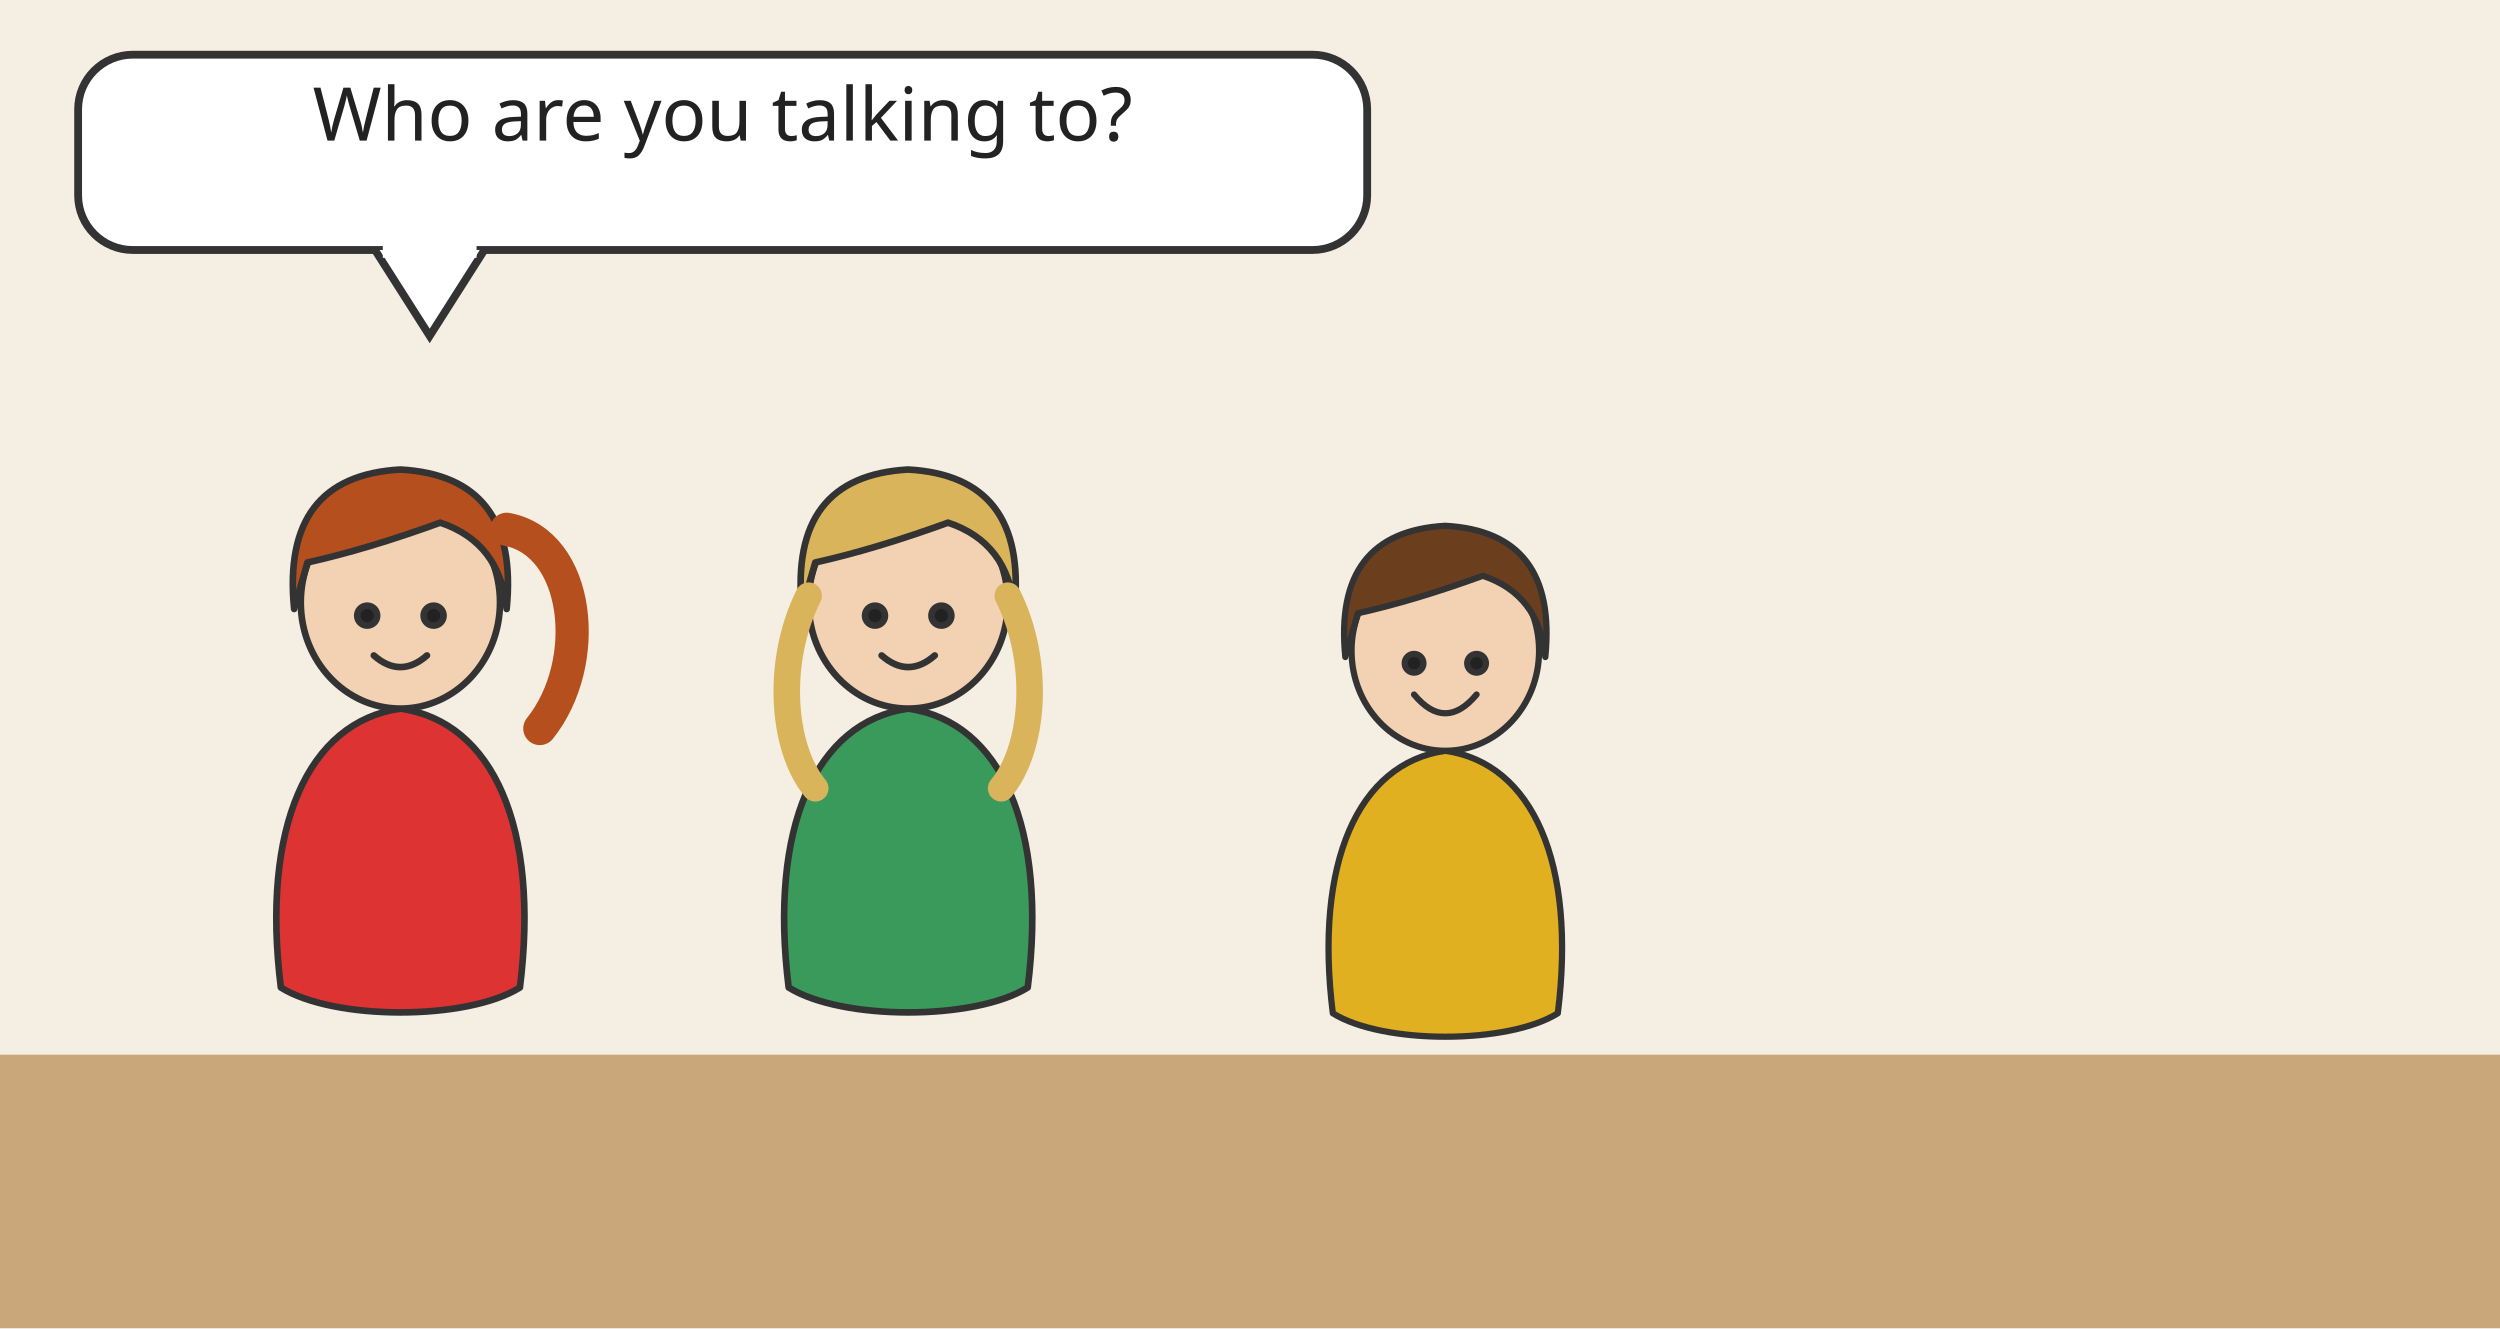
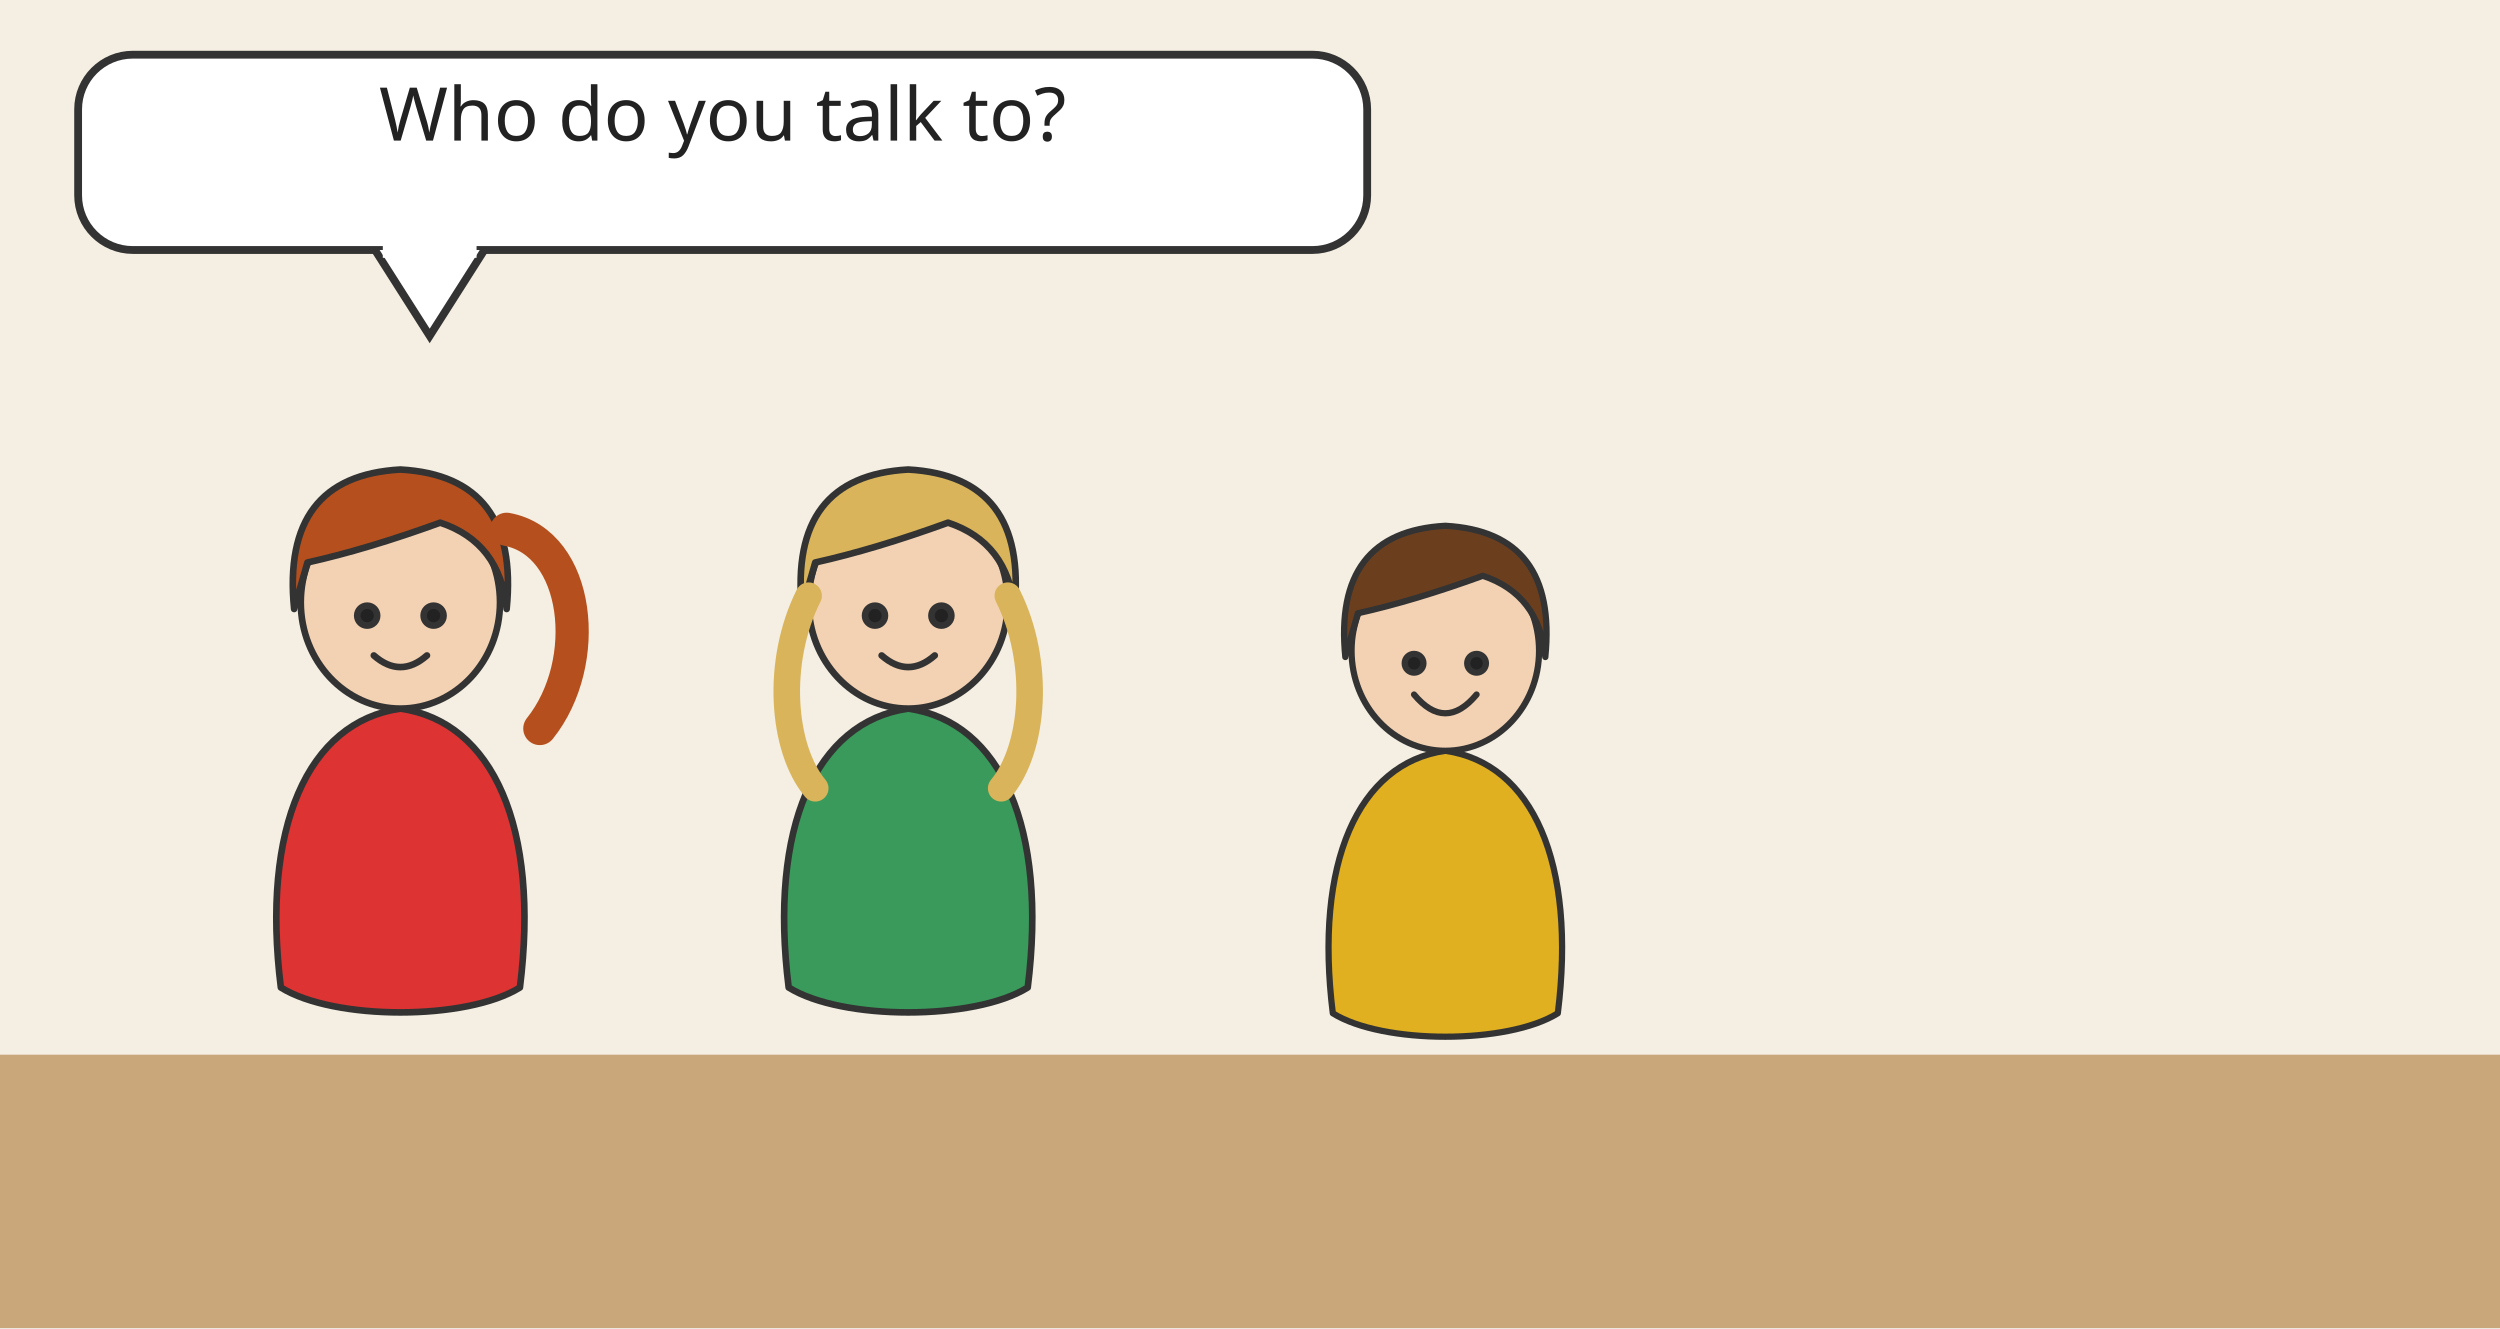
<svg xmlns="http://www.w3.org/2000/svg" viewBox="0 0 640 340" role="img">
  <defs>
    <g id="sophie" stroke="#333" stroke-width="2" stroke-linejoin="round" stroke-linecap="round">
      <path d="M14 168 C8 120 22 88 50 84 C78 88 92 120 86 168 C70 178 30 178 14 168 Z" fill="#3a9a5b" />
      <ellipse cx="50" cy="52" rx="30" ry="32" fill="#f3d2b3" />
      <path d="M18 54 Q14 14 50 12 Q86 14 82 54 Q80 34 62 28 Q40 36 22 40 Z" fill="#d9b45a" />
      <path d="M20 50 C10 70 12 96 22 108" fill="none" stroke="#d9b45a" stroke-width="8" />
      <path d="M80 50 C90 70 88 96 78 108" fill="none" stroke="#d9b45a" stroke-width="8" />
      <circle cx="40" cy="56" r="3" fill="#222" />
      <circle cx="60" cy="56" r="3" fill="#222" />
      <path d="M42 68 Q50 75 58 68" fill="none" />
    </g>
    <g id="ellie" stroke="#333" stroke-width="2" stroke-linejoin="round" stroke-linecap="round">
      <path d="M14 168 C8 120 22 88 50 84 C78 88 92 120 86 168 C70 178 30 178 14 168 Z" fill="#d33" />
      <ellipse cx="50" cy="52" rx="30" ry="32" fill="#f3d2b3" />
      <path d="M18 54 Q14 14 50 12 Q86 14 82 54 Q80 34 62 28 Q40 36 22 40 Z" fill="#b5501e" />
      <path d="M82 30 C104 34 108 70 92 90" fill="none" stroke="#b5501e" stroke-width="10" />
      <circle cx="40" cy="56" r="3" fill="#222" />
      <circle cx="60" cy="56" r="3" fill="#222" />
      <path d="M42 68 Q50 75 58 68" fill="none" />
    </g>
    <g id="peter" stroke="#333" stroke-width="2" stroke-linejoin="round" stroke-linecap="round">
      <path d="M14 168 C8 120 22 88 50 84 C78 88 92 120 86 168 C70 178 30 178 14 168 Z" fill="#e0b020" />
      <ellipse cx="50" cy="52" rx="30" ry="32" fill="#f3d2b3" />
      <path d="M18 54 Q14 14 50 12 Q86 14 82 54 Q80 34 62 28 Q40 36 22 40 Z" fill="#6b3f1e" />
      <circle cx="40" cy="56" r="3" fill="#222" />
      <circle cx="60" cy="56" r="3" fill="#222" />
      <path d="M40 66 Q50 78 60 66" fill="none" />
    </g>
    <g id="amir" stroke="#333" stroke-width="2" stroke-linejoin="round" stroke-linecap="round">
      <path d="M14 168 C8 120 22 88 50 84 C78 88 92 120 86 168 C70 178 30 178 14 168 Z" fill="#3a6fd8" />
      <ellipse cx="50" cy="54" rx="30" ry="32" fill="#c68f62" />
      <path d="M18 54 Q10 22 30 14 Q40 6 52 12 Q72 6 82 22 Q92 40 82 54 Q80 34 62 28 Q40 34 22 42 Z" fill="#222" />
      <circle cx="39" cy="57" r="8" fill="none" />
      <circle cx="61" cy="57" r="8" fill="none" />
      <path d="M47 57 L53 57" fill="none" />
      <circle cx="39" cy="57" r="2.5" fill="#222" />
      <circle cx="61" cy="57" r="2.5" fill="#222" />
      <path d="M42 70 Q50 77 58 70" fill="none" />
    </g>
    <g id="hill" stroke="#333" stroke-width="2" stroke-linejoin="round" stroke-linecap="round">
      <path d="M10 168 C4 120 20 88 50 84 C80 88 96 120 90 168 C72 178 28 178 10 168 Z" fill="#8a5a2b" />
      <ellipse cx="50" cy="52" rx="30" ry="32" fill="#f3d2b3" />
      <path d="M18 50 Q14 14 50 12 Q86 14 82 50 Q80 30 62 26 Q40 32 22 38 Z" fill="#9a9a9a" />
      <circle cx="40" cy="56" r="3" fill="#222" />
      <circle cx="60" cy="56" r="3" fill="#222" />
      <path d="M42 68 Q50 75 58 68" fill="none" />
    </g>
  </defs>
  <rect width="640" height="340" fill="#f4efe2" />
  <rect y="270" width="640" height="70" fill="#c9a77a" />
  <use href="#ellie" transform="translate(60,110) scale(0.85)" />
  <use href="#sophie" transform="translate(190,110) scale(0.85)" />
  <use href="#peter" transform="translate(330,125) scale(0.8)" />
  <rect x="20" y="14" width="330" height="50" rx="14" fill="#fff" stroke="#333" stroke-width="2" />
  <path d="M96 64 l14 22 l14 -22" fill="#fff" stroke="#333" stroke-width="2" />
  <rect x="98" y="60" width="24" height="6" fill="#fff" />
-   <text x="185.0" y="36" text-anchor="middle" font-family="sans-serif" font-size="19" fill="#222">Who are you talking to?</text>
+   <text x="185.0" y="36" text-anchor="middle" font-family="sans-serif" font-size="19" fill="#222">Who do you talk to?</text>
</svg>
